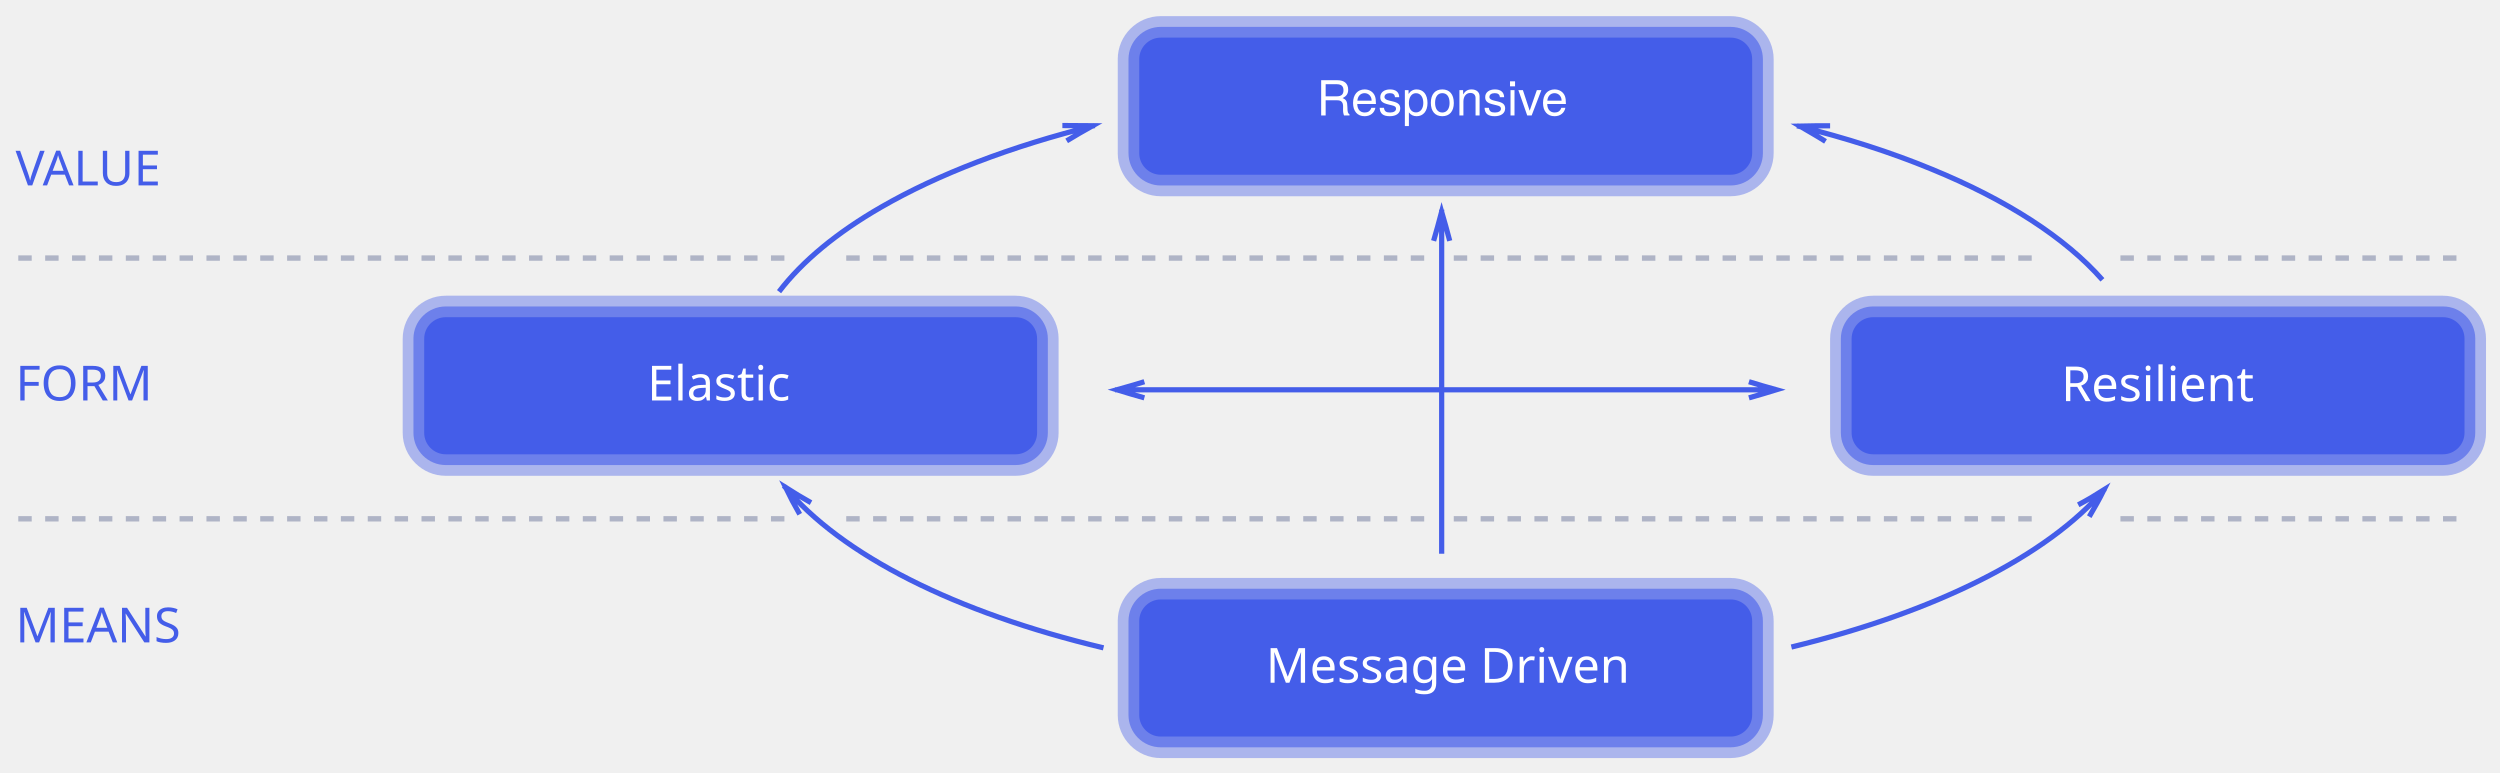
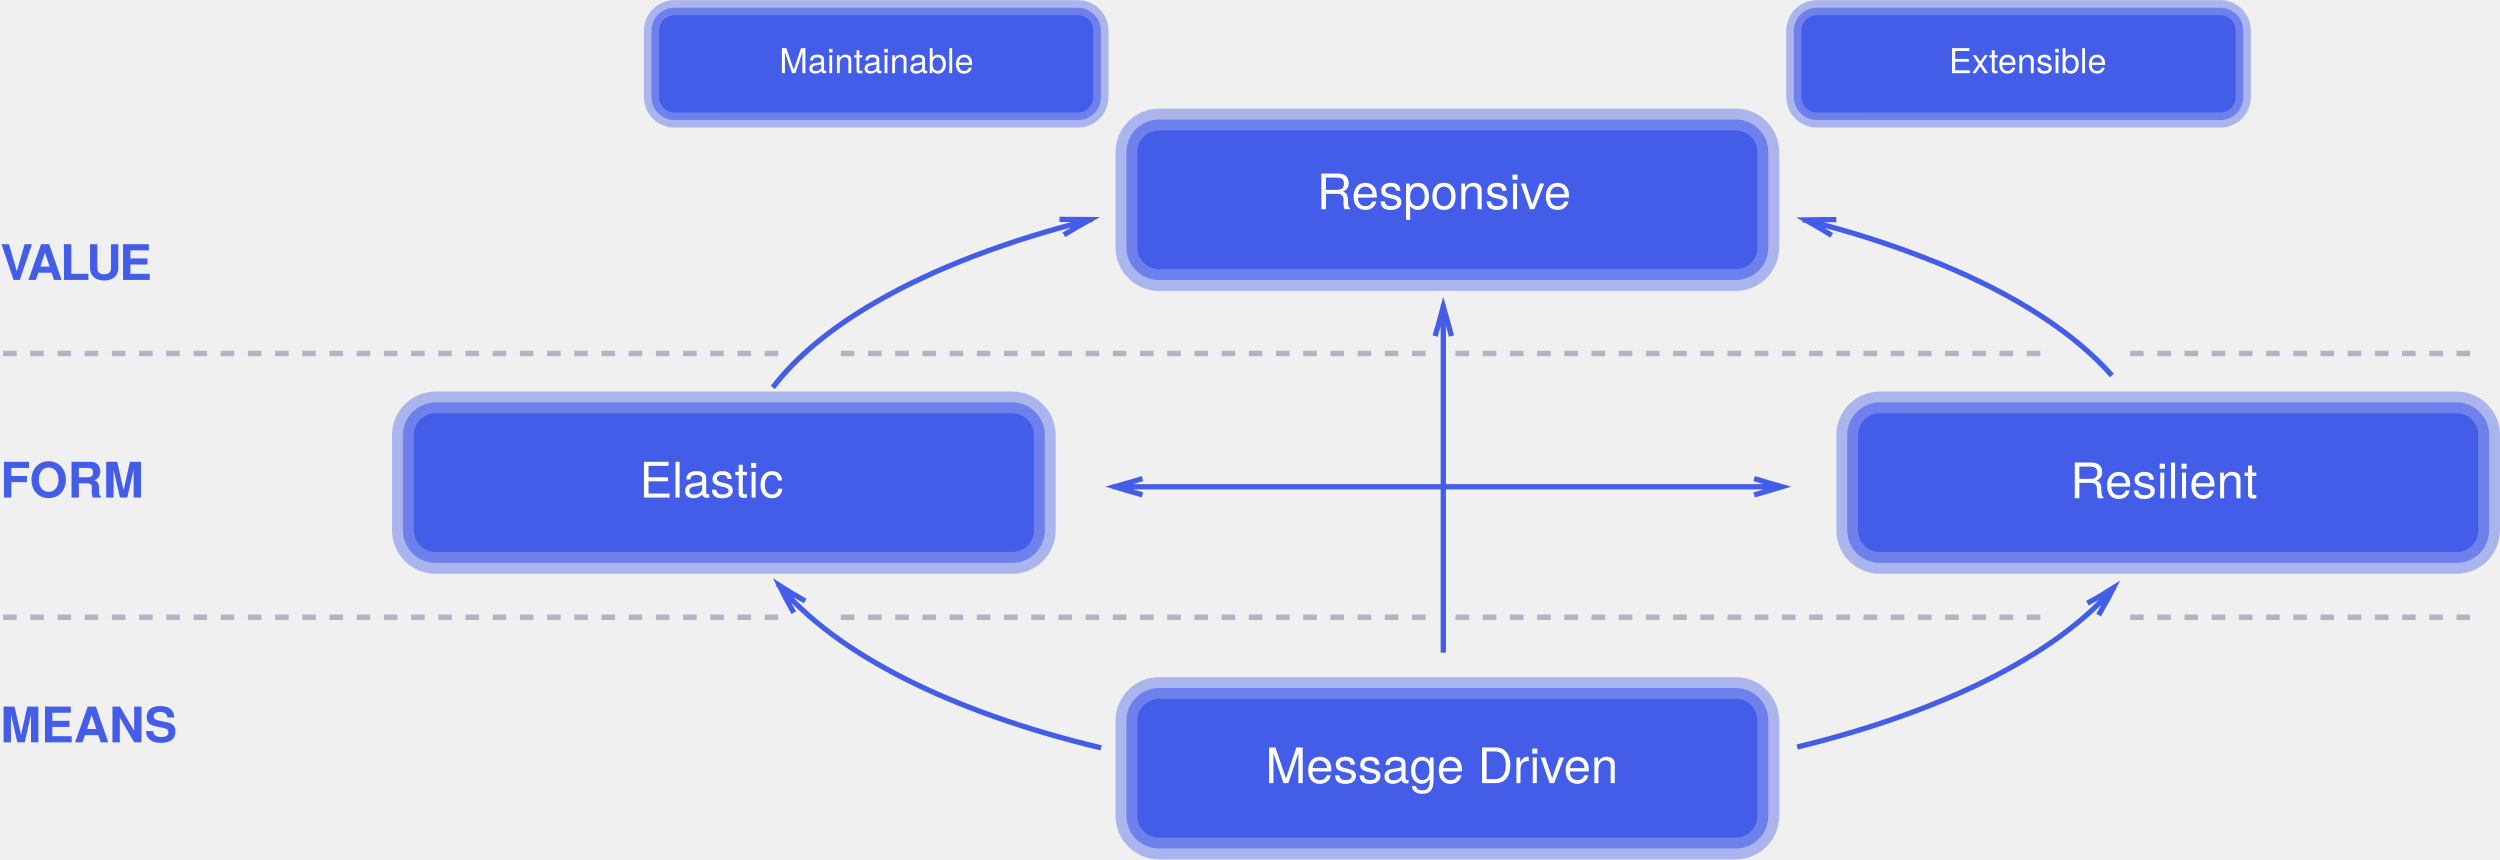
- <svg xmlns="http://www.w3.org/2000/svg" version="1.1" id="Layer_1" x="0px" y="0px" viewBox="0 0 930 287.3" style="enable-background:new 0 0 930 287.3;" xml:space="preserve">
-   <style type="text/css">
- 	.st0{fill:none;stroke:#AFB4C6;stroke-width:2;stroke-miterlimit:10;stroke-dasharray:5;}
- 	.st1{fill:#445DE9;}
- 	.st2{font-family:'HelveticaNeue-Bold';}
- 	.st3{font-size:18px;}
- 	.st4{opacity:0.4;fill:#445DE9;enable-background:new    ;}
- 	.st5{opacity:0.6;fill:#445DE9;enable-background:new    ;}
- 	.st6{fill:#FFFFFF;}
- 	.st7{font-family:'HelveticaNeue';}
- 	.st8{font-family:'HelveticaNeue-Medium';}
- 	.st9{fill:none;stroke:#445DE9;stroke-width:1.94;stroke-miterlimit:10;}
- </style>
-   <g>
+ <svg xmlns="http://www.w3.org/2000/svg" id="Layer_1" data-name="Layer 1" viewBox="0 0 919.13 315.95">
+   <g id="backlayer">
    <g>
-       <line class="st0" x1="6.8" y1="96" x2="291.8" y2="96" />
-       <line class="st0" x1="314.8" y1="96" x2="533.8" y2="96" />
-       <line class="st0" x1="540.8" y1="96" x2="757.8" y2="96" />
-       <line class="st0" x1="788.8" y1="96" x2="914.8" y2="96" />
+       <line x1="1.13" y1="129.95" x2="286.13" y2="129.95" fill="none" stroke="#afb4c6" stroke-miterlimit="10" stroke-width="2" stroke-dasharray="5" />
+       <line x1="309.13" y1="129.95" x2="528.13" y2="129.95" fill="none" stroke="#afb4c6" stroke-miterlimit="10" stroke-width="2" stroke-dasharray="5" />
+       <line x1="535.13" y1="129.95" x2="752.13" y2="129.95" fill="none" stroke="#afb4c6" stroke-miterlimit="10" stroke-width="2" stroke-dasharray="5" />
+       <line x1="783.13" y1="129.95" x2="909.13" y2="129.95" fill="none" stroke="#afb4c6" stroke-miterlimit="10" stroke-width="2" stroke-dasharray="5" />
    </g>
    <g>
-       <line class="st0" x1="6.8" y1="193" x2="291.8" y2="193" />
-       <line class="st0" x1="314.8" y1="193" x2="531.8" y2="193" />
-       <line class="st0" x1="540.8" y1="193" x2="757.8" y2="193" />
-       <line class="st0" x1="788.8" y1="193" x2="914.8" y2="193" />
+       <line x1="1.13" y1="226.95" x2="286.13" y2="226.95" fill="none" stroke="#afb4c6" stroke-miterlimit="10" stroke-width="2" stroke-dasharray="5" />
+       <line x1="309.13" y1="226.95" x2="526.13" y2="226.95" fill="none" stroke="#afb4c6" stroke-miterlimit="10" stroke-width="2" stroke-dasharray="5" />
+       <line x1="535.13" y1="226.95" x2="752.13" y2="226.95" fill="none" stroke="#afb4c6" stroke-miterlimit="10" stroke-width="2" stroke-dasharray="5" />
+       <line x1="783.13" y1="226.95" x2="909.13" y2="226.95" fill="none" stroke="#afb4c6" stroke-miterlimit="10" stroke-width="2" stroke-dasharray="5" />
    </g>
    <g>
-       <text transform="matrix(1 0 0 1 5.7999 148.965)" class="st1 st2 st3">FORM</text>
-       <text transform="matrix(1 0 0 1 5.7999 238.965)" class="st1 st2 st3">MEANS</text>
-       <text transform="matrix(1 0 0 1 5.7999 68.965)" class="st1 st2 st3">VALUE</text>
+       <text transform="translate(0.13 182.91)" font-size="18" fill="#445de9" font-family="HelveticaNeue-Bold, Helvetica Neue" font-weight="700" style="isolation: isolate">FORM</text>
+       <text transform="translate(0.13 272.91)" font-size="18" fill="#445de9" font-family="HelveticaNeue-Bold, Helvetica Neue" font-weight="700" style="isolation: isolate">MEANS</text>
+       <text transform="translate(0.13 102.91)" font-size="18" fill="#445de9" font-family="HelveticaNeue-Bold, Helvetica Neue" font-weight="700" letter-spacing="-0.05em" style="isolation: isolate">VALUE</text>
    </g>
  </g>
-   <g id="Layer_1_1_">
+   <g id="arrows">
+     <path d="M407.2,89.4c-31.1,7.7-58.2,18.1-79.5,30.4-16.3,9.4-29.2,20-37.9,31.4M395.2,89.4c3.9,0,7.3.1,11.2.1-3.4,1.9-6.3,3.6-9.6,5.6M291.6,223.4c21.3,25.8,63.9,47.2,118.9,60.3M297.5,234c-2-3.5-3.6-6.5-5.3-10,3.3,2.1,6.1,3.8,9.5,5.7m364.7,53.7c53.5-13,95.2-33.8,116.6-58.8m-5.8,10.3c2-3.4,3.7-6.4,5.5-10-3.3,2.1-6.2,3.8-9.6,5.6m9-83.7c-13.8-15.7-35.7-29.8-63.6-41.2a353.91,353.91,0,0,0-50-16.1m12.3,0c-3.9,0-7.3,0-11.3.1,3.4,2,6.3,3.6,9.6,5.7M536.3,120.7v128m-3-116.4c1.1-3.8,2-7,3-10.8,1.1,3.8,2,7,3,10.8M414.8,187.7h246m-235.1,3c-3.6-1-6.6-1.9-10.2-3,3.6-1,6.6-1.9,10.2-3m224.9,6c3.6-1,6.6-1.9,10.2-3-3.6-1-6.6-1.9-10.2-3" transform="translate(-5.67 -8.75)" fill="none" stroke="#445de9" stroke-miterlimit="10" stroke-width="1.94" />
+   </g>
+   <g id="traits">
    <g>
-       <path class="st4" d="M431.8,73c-8.8,0-16-7.2-16-16V22c0-8.8,7.2-16,16-16h212c8.8,0,16,7.2,16,16v35c0,8.8-7.2,16-16,16H431.8z" />
-       <path class="st5" d="M431.8,69c-6.6,0-12-5.4-12-12V22c0-6.6,5.4-12,12-12h212c6.6,0,12,5.4,12,12v35c0,6.6-5.4,12-12,12H431.8z" />
-       <path class="st1" d="M643.8,14h-212c-4.4,0-8,3.6-8,8v35c0,4.4,3.6,8,8,8h212c4.4,0,8-3.6,8-8V22C651.8,17.5,648.2,14,643.8,14z" />
-       <text transform="matrix(1 0 0 1 489.7999 42.9651)" class="st6 st7 st3">Responsive</text>
      <g>
-         <path class="st4" d="M696.8,177c-8.8,0-16-7.2-16-16v-35c0-8.8,7.2-16,16-16h212c8.8,0,16,7.2,16,16v35c0,8.8-7.2,16-16,16H696.8     z" />
-         <path class="st5" d="M696.8,173c-6.6,0-12-5.4-12-12v-35c0-6.6,5.4-12,12-12h212c6.6,0,12,5.4,12,12v35c0,6.6-5.4,12-12,12H696.8     z" />
-         <path class="st1" d="M908.8,118h-212c-4.4,0-8,3.6-8,8v35c0,4.4,3.6,8,8,8h212c4.4,0,8-3.6,8-8v-35     C916.8,121.5,913.2,118,908.8,118z" />
-         <text transform="matrix(1 0 0 1 766.8005 149.2253)" class="st6 st8 st3">Resilient</text>
+         <path d="M431.8,115.7a16,16,0,0,1-16-16v-35a16,16,0,0,1,16-16h212a16,16,0,0,1,16,16v35a16,16,0,0,1-16,16Z" transform="translate(-5.67 -8.75)" fill="#445de9" opacity="0.4" style="isolation: isolate" />
+         <path d="M431.8,111.7a12,12,0,0,1-12-12v-35a12,12,0,0,1,12-12h212a12,12,0,0,1,12,12v35a12,12,0,0,1-12,12Z" transform="translate(-5.67 -8.75)" fill="#445de9" opacity="0.6" style="isolation: isolate" />
+         <path d="M643.8,56.7h-212a8,8,0,0,0-8,8v35a8,8,0,0,0,8,8h212a8,8,0,0,0,8-8v-35A8,8,0,0,0,643.8,56.7Z" transform="translate(-5.67 -8.75)" fill="#445de9" />
+         <text transform="translate(484.13 76.92)" font-size="18" fill="#fff" font-family="HelveticaNeue, Helvetica Neue" style="isolation: isolate">Responsive</text>
      </g>
      <g>
-         <path class="st4" d="M431.8,282c-8.8,0-16-7.2-16-16v-35c0-8.8,7.2-16,16-16h212c8.8,0,16,7.2,16,16v35c0,8.8-7.2,16-16,16H431.8     z" />
-         <path class="st5" d="M431.8,278c-6.6,0-12-5.4-12-12v-35c0-6.6,5.4-12,12-12h212c6.6,0,12,5.4,12,12v35c0,6.6-5.4,12-12,12H431.8     z" />
-         <path class="st1" d="M643.8,223h-212c-4.4,0-8,3.6-8,8v35c0,4.4,3.6,8,8,8h212c4.4,0,8-3.6,8-8v-35     C651.8,226.5,648.2,223,643.8,223z" />
+         <path d="M253.6,55.65a11.23,11.23,0,0,1-11.2-11.2V20a11.23,11.23,0,0,1,11.2-11.2H402A11.23,11.23,0,0,1,413.2,20v24.5A11.23,11.23,0,0,1,402,55.65Z" transform="translate(-5.67 -8.75)" fill="#445de9" opacity="0.4" style="isolation: isolate" />
+         <path d="M253.6,52.85a8.42,8.42,0,0,1-8.4-8.4V20a8.42,8.42,0,0,1,8.4-8.4H402a8.42,8.42,0,0,1,8.4,8.4v24.5a8.42,8.42,0,0,1-8.4,8.4Z" transform="translate(-5.67 -8.75)" fill="#445de9" opacity="0.6" style="isolation: isolate" />
+         <path d="M402,14.35H253.6A5.62,5.62,0,0,0,248,20v24.5a5.62,5.62,0,0,0,5.6,5.6H402a5.62,5.62,0,0,0,5.6-5.6V20A5.57,5.57,0,0,0,402,14.35Z" transform="translate(-5.67 -8.75)" fill="#445de9" />
+         <text transform="translate(286.53 26.88)" font-size="12.6" fill="#fff" font-family="HelveticaNeue, Helvetica Neue" style="isolation: isolate">Maintainable</text>
      </g>
-       <text transform="matrix(1 0 0 1 470.91 253.9655)" class="st6 st8 st3">Message Driven</text>
      <g>
-         <path class="st4" d="M165.8,177c-8.8,0-16-7.2-16-16v-35c0-8.8,7.2-16,16-16h212c8.8,0,16,7.2,16,16v35c0,8.8-7.2,16-16,16H165.8     z" />
-         <path class="st5" d="M165.8,173c-6.6,0-12-5.4-12-12v-35c0-6.6,5.4-12,12-12h212c6.6,0,12,5.4,12,12v35c0,6.6-5.4,12-12,12H165.8     z" />
-         <path class="st1" d="M377.8,118h-212c-4.4,0-8,3.6-8,8v35c0,4.4,3.6,8,8,8h212c4.4,0,8-3.6,8-8v-35     C385.8,121.5,382.2,118,377.8,118z" />
-         <text transform="matrix(1 0 0 1 240.7999 148.965)" class="st6 st8 st3">Elastic</text>
+         <path d="M673.6,55.65a11.23,11.23,0,0,1-11.2-11.2V20a11.23,11.23,0,0,1,11.2-11.2H822A11.23,11.23,0,0,1,833.2,20v24.5A11.23,11.23,0,0,1,822,55.65Z" transform="translate(-5.67 -8.75)" fill="#445de9" opacity="0.4" style="isolation: isolate" />
+         <path d="M673.6,52.85a8.42,8.42,0,0,1-8.4-8.4V20a8.42,8.42,0,0,1,8.4-8.4H822a8.42,8.42,0,0,1,8.4,8.4v24.5a8.42,8.42,0,0,1-8.4,8.4Z" transform="translate(-5.67 -8.75)" fill="#445de9" opacity="0.6" style="isolation: isolate" />
+         <path d="M822,14.35H673.6A5.62,5.62,0,0,0,668,20v24.5a5.62,5.62,0,0,0,5.6,5.6H822a5.62,5.62,0,0,0,5.6-5.6V20A5.57,5.57,0,0,0,822,14.35Z" transform="translate(-5.67 -8.75)" fill="#445de9" />
+         <text transform="translate(716.53 26.88)" font-size="12.6" fill="#fff" font-family="HelveticaNeue, Helvetica Neue" style="isolation: isolate">Extensible</text>
+       </g>
+       <g>
+         <path d="M696.8,219.7a16,16,0,0,1-16-16v-35a16,16,0,0,1,16-16h212a16,16,0,0,1,16,16v35a16,16,0,0,1-16,16Z" transform="translate(-5.67 -8.75)" fill="#445de9" opacity="0.4" style="isolation: isolate" />
+         <path d="M696.8,215.7a12,12,0,0,1-12-12v-35a12,12,0,0,1,12-12h212a12,12,0,0,1,12,12v35a12,12,0,0,1-12,12Z" transform="translate(-5.67 -8.75)" fill="#445de9" opacity="0.6" style="isolation: isolate" />
+         <path d="M908.8,160.7h-212a8,8,0,0,0-8,8v35a8,8,0,0,0,8,8h212a8,8,0,0,0,8-8v-35A8,8,0,0,0,908.8,160.7Z" transform="translate(-5.67 -8.75)" fill="#445de9" />
+         <text transform="translate(761.13 183.18)" font-size="18" fill="#fff" font-family="HelveticaNeue-Medium, Helvetica Neue" style="isolation: isolate">Resilient</text>
+       </g>
+       <g>
+         <path d="M431.8,324.7a16,16,0,0,1-16-16v-35a16,16,0,0,1,16-16h212a16,16,0,0,1,16,16v35a16,16,0,0,1-16,16Z" transform="translate(-5.67 -8.75)" fill="#445de9" opacity="0.4" style="isolation: isolate" />
+         <path d="M431.8,320.7a12,12,0,0,1-12-12v-35a12,12,0,0,1,12-12h212a12,12,0,0,1,12,12v35a12,12,0,0,1-12,12Z" transform="translate(-5.67 -8.75)" fill="#445de9" opacity="0.6" style="isolation: isolate" />
+         <path d="M643.8,265.7h-212a8,8,0,0,0-8,8v35a8,8,0,0,0,8,8h212a8,8,0,0,0,8-8v-35A8,8,0,0,0,643.8,265.7Z" transform="translate(-5.67 -8.75)" fill="#445de9" />
+         <text transform="translate(465.24 287.92)" font-size="18" fill="#fff" font-family="HelveticaNeue-Medium, Helvetica Neue" style="isolation: isolate">Message Driven</text>
+       </g>
+       <g>
+         <path d="M165.8,219.7a16,16,0,0,1-16-16v-35a16,16,0,0,1,16-16h212a16,16,0,0,1,16,16v35a16,16,0,0,1-16,16Z" transform="translate(-5.67 -8.75)" fill="#445de9" opacity="0.4" style="isolation: isolate" />
+         <path d="M165.8,215.7a12,12,0,0,1-12-12v-35a12,12,0,0,1,12-12h212a12,12,0,0,1,12,12v35a12,12,0,0,1-12,12Z" transform="translate(-5.67 -8.75)" fill="#445de9" opacity="0.6" style="isolation: isolate" />
+         <path d="M377.8,160.7h-212a8,8,0,0,0-8,8v35a8,8,0,0,0,8,8h212a8,8,0,0,0,8-8v-35A8,8,0,0,0,377.8,160.7Z" transform="translate(-5.67 -8.75)" fill="#445de9" />
+         <text transform="translate(235.13 182.91)" font-size="18" fill="#fff" font-family="HelveticaNeue-Medium, Helvetica Neue" style="isolation: isolate">Elastic</text>
      </g>
    </g>
  </g>
-   <g id="Layer_2">
-     <path class="st9" d="M407.2,46.7c-31.1,7.7-58.2,18.1-79.5,30.4c-16.3,9.4-29.2,20-37.9,31.4 M395.2,46.7c3.9,0,7.3,0.1,11.2,0.1   c-3.4,1.9-6.3,3.6-9.6,5.6 M291.6,180.7c21.3,25.8,63.9,47.2,118.9,60.3 M297.5,191.3c-2-3.5-3.6-6.5-5.3-10   c3.3,2.1,6.1,3.8,9.5,5.7 M666.4,240.7c53.5-13,95.2-33.8,116.6-58.8 M777.2,192.2c2-3.4,3.7-6.4,5.5-10c-3.3,2.1-6.2,3.8-9.6,5.6    M782.1,104.1c-13.8-15.7-35.7-29.8-63.6-41.2c-15-6.2-31.8-11.6-50-16.1 M680.8,46.8c-3.9,0-7.3,0-11.3,0.1c3.4,2,6.3,3.6,9.6,5.7    M536.3,78v128 M533.3,89.6c1.1-3.8,2-7,3-10.8c1.1,3.8,2,7,3,10.8 M414.8,145h246 M425.7,148c-3.6-1-6.6-1.9-10.2-3   c3.6-1,6.6-1.9,10.2-3 M650.6,148c3.6-1,6.6-1.9,10.2-3c-3.6-1-6.6-1.9-10.2-3" />
-   </g>
</svg>
